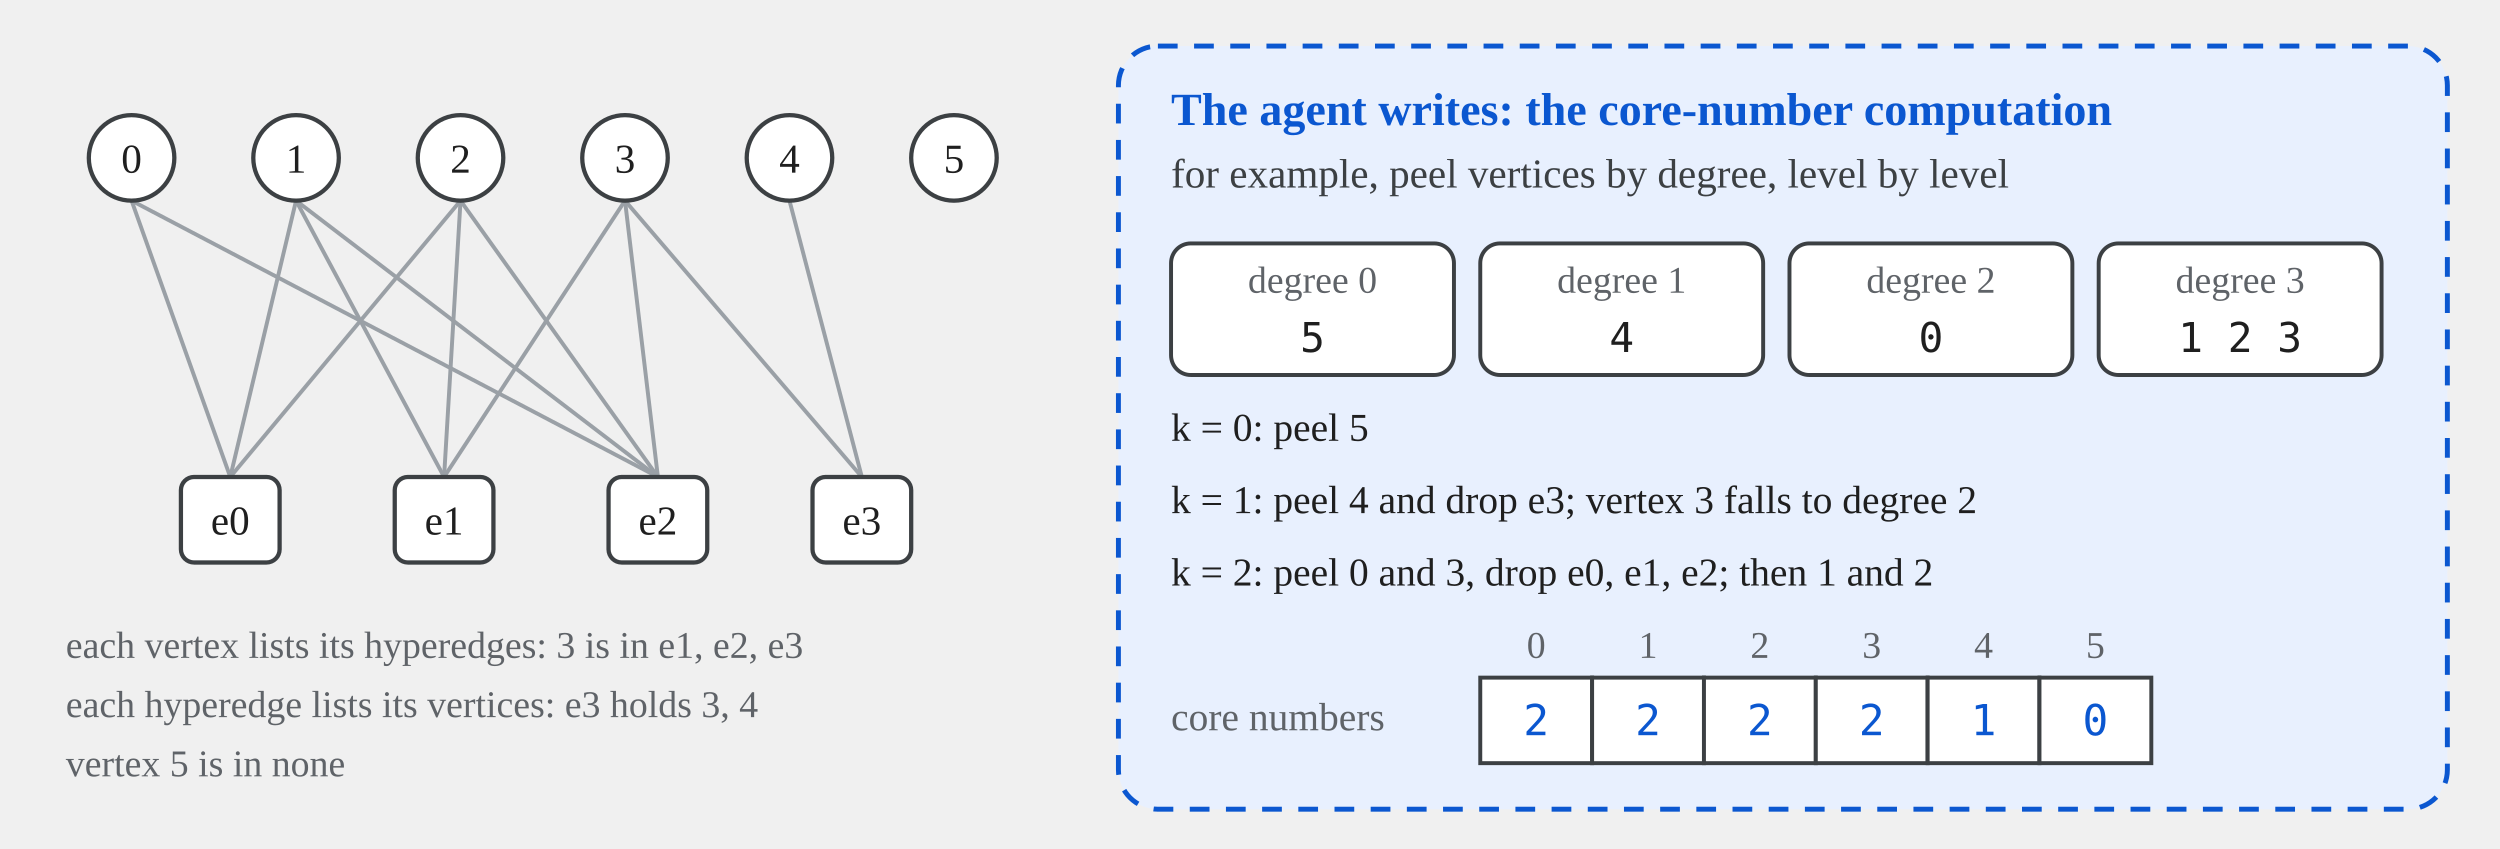
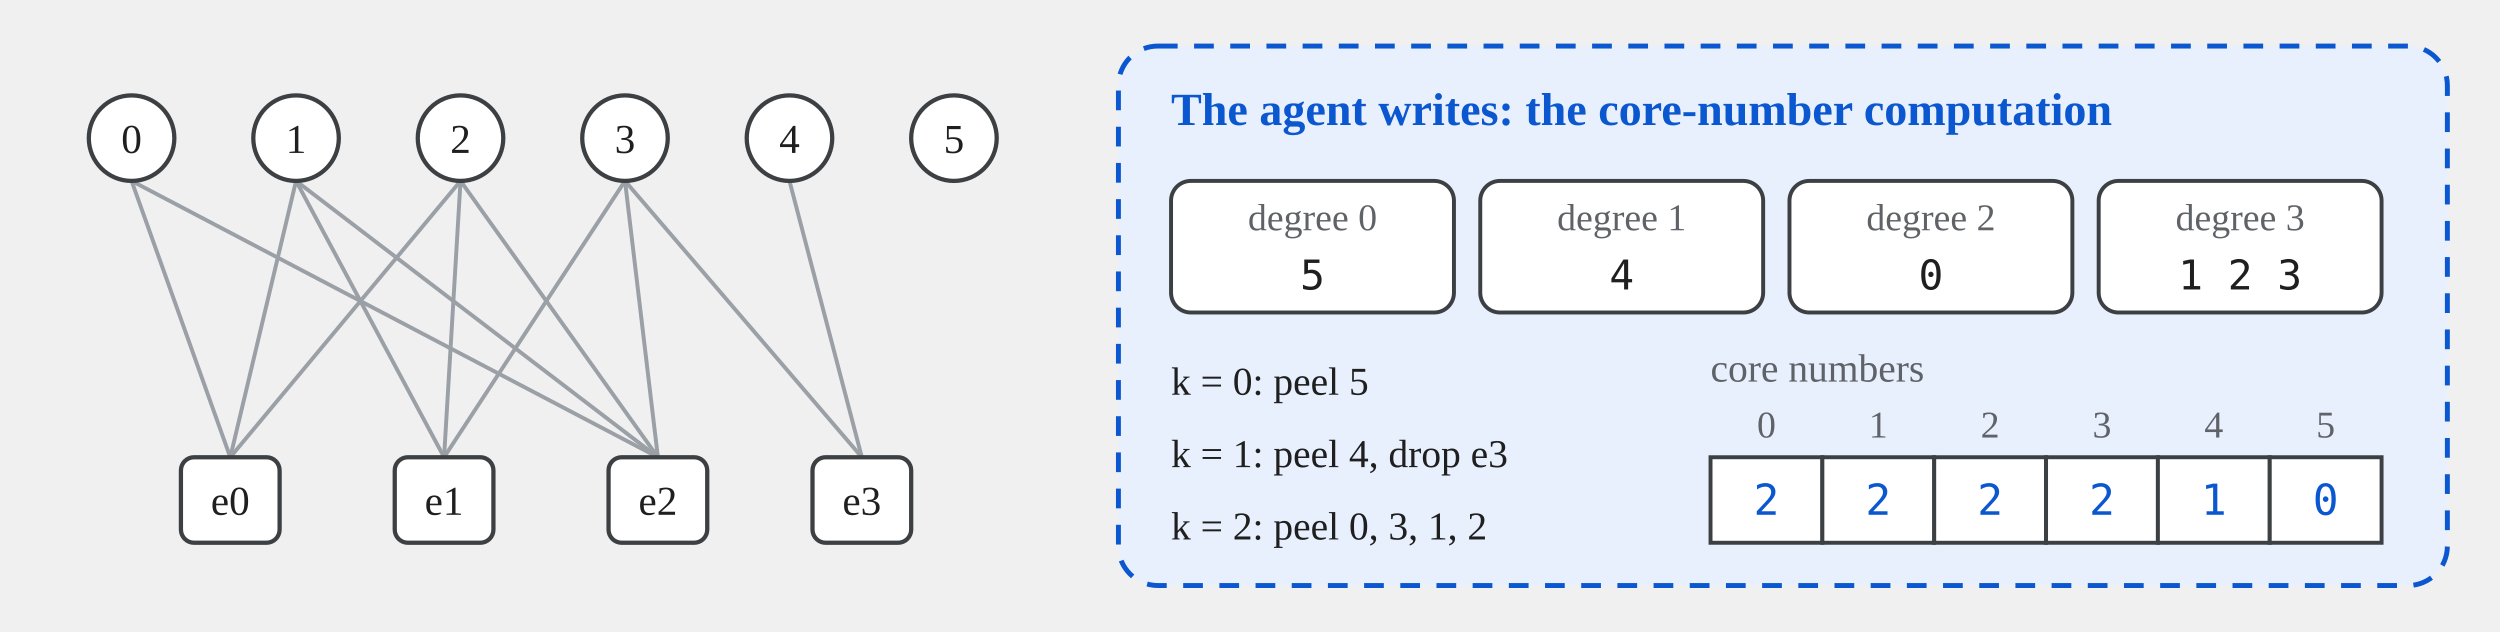
- <svg xmlns="http://www.w3.org/2000/svg" viewBox="0 22 760 258" role="img" aria-label="A hypergraph with vertices 0 to 5 and hyperedges e0 = {0,1,2}, e1 = {1,2,3}, e2 = {0,1,2,3} and e3 = {3,4}, stored both ways round. The core-number computation, the part the agent writes, is shown as peeling: vertices sit in buckets by degree; round k = 0 peels 5, k = 1 peels 4 and drops e3, k = 2 peels the rest. The core numbers are 2, 2, 2, 2, 1, 0.">
-   <g stroke="#9aa0a6" stroke-width="1.2">
-     <line x1="40" y1="83" x2="70" y2="167" />
-     <line x1="90" y1="83" x2="70" y2="167" />
-     <line x1="140" y1="83" x2="70" y2="167" />
-     <line x1="90" y1="83" x2="135" y2="167" />
-     <line x1="140" y1="83" x2="135" y2="167" />
-     <line x1="190" y1="83" x2="135" y2="167" />
-     <line x1="40" y1="83" x2="200" y2="167" />
-     <line x1="90" y1="83" x2="200" y2="167" />
-     <line x1="140" y1="83" x2="200" y2="167" />
-     <line x1="190" y1="83" x2="200" y2="167" />
-     <line x1="190" y1="83" x2="262" y2="167" />
-     <line x1="240" y1="83" x2="262" y2="167" />
+ <svg xmlns="http://www.w3.org/2000/svg" viewBox="0 22 760 192" role="img" aria-label="A hypergraph with vertices 0 to 5 and hyperedges e0 = {0,1,2}, e1 = {1,2,3}, e2 = {0,1,2,3} and e3 = {3,4}, stored both ways round. The core-number computation, the part the agent writes, is shown as peeling: vertices sit in buckets by degree; round k = 0 peels 5, k = 1 peels 4 and drops e3, k = 2 peels the rest. The core numbers are 2, 2, 2, 2, 1, 0.">
+   <g transform="translate(0 -6)">
+     <g stroke="#9aa0a6" stroke-width="1.2">
+       <line x1="40" y1="83" x2="70" y2="167" />
+       <line x1="90" y1="83" x2="70" y2="167" />
+       <line x1="140" y1="83" x2="70" y2="167" />
+       <line x1="90" y1="83" x2="135" y2="167" />
+       <line x1="140" y1="83" x2="135" y2="167" />
+       <line x1="190" y1="83" x2="135" y2="167" />
+       <line x1="40" y1="83" x2="200" y2="167" />
+       <line x1="90" y1="83" x2="200" y2="167" />
+       <line x1="140" y1="83" x2="200" y2="167" />
+       <line x1="190" y1="83" x2="200" y2="167" />
+       <line x1="190" y1="83" x2="262" y2="167" />
+       <line x1="240" y1="83" x2="262" y2="167" />
+     </g>
+     <g fill="#fff" stroke="#3c4043" stroke-width="1.3">
+       <circle cx="40" cy="70" r="13" />
+       <circle cx="90" cy="70" r="13" />
+       <circle cx="140" cy="70" r="13" />
+       <circle cx="190" cy="70" r="13" />
+       <circle cx="240" cy="70" r="13" />
+       <circle cx="290" cy="70" r="13" />
+       <rect x="55" y="167" width="30" height="26" rx="4" />
+       <rect x="120" y="167" width="30" height="26" rx="4" />
+       <rect x="185" y="167" width="30" height="26" rx="4" />
+       <rect x="247" y="167" width="30" height="26" rx="4" />
+     </g>
+     <g font-size="12.5" text-anchor="middle" fill="#1f1f1f">
+       <text x="40" y="74.5">0</text>
+       <text x="90" y="74.5">1</text>
+       <text x="140" y="74.5">2</text>
+       <text x="190" y="74.5">3</text>
+       <text x="240" y="74.5">4</text>
+       <text x="290" y="74.5">5</text>
+       <text x="70" y="184.5">e0</text>
+       <text x="135" y="184.5">e1</text>
+       <text x="200" y="184.5">e2</text>
+       <text x="262" y="184.5">e3</text>
+     </g>
  </g>
-   <g fill="#fff" stroke="#3c4043" stroke-width="1.3">
-     <circle cx="40" cy="70" r="13" />
-     <circle cx="90" cy="70" r="13" />
-     <circle cx="140" cy="70" r="13" />
-     <circle cx="190" cy="70" r="13" />
-     <circle cx="240" cy="70" r="13" />
-     <circle cx="290" cy="70" r="13" />
-     <rect x="55" y="167" width="30" height="26" rx="4" />
-     <rect x="120" y="167" width="30" height="26" rx="4" />
-     <rect x="185" y="167" width="30" height="26" rx="4" />
-     <rect x="247" y="167" width="30" height="26" rx="4" />
-   </g>
-   <g font-size="12.5" text-anchor="middle" fill="#1f1f1f">
-     <text x="40" y="74.5">0</text>
-     <text x="90" y="74.5">1</text>
-     <text x="140" y="74.5">2</text>
-     <text x="190" y="74.5">3</text>
-     <text x="240" y="74.5">4</text>
-     <text x="290" y="74.5">5</text>
-     <text x="70" y="184.5">e0</text>
-     <text x="135" y="184.5">e1</text>
-     <text x="200" y="184.5">e2</text>
-     <text x="262" y="184.5">e3</text>
-   </g>
-   <text x="20" y="222" font-size="11.5" fill="#5f6368">each vertex lists its hyperedges: 3 is in e1, e2, e3</text>
-   <text x="20" y="240" font-size="11.5" fill="#5f6368">each hyperedge lists its vertices: e3 holds 3, 4</text>
-   <text x="20" y="258" font-size="11.5" fill="#5f6368">vertex 5 is in none</text>
-   <rect x="340" y="36" width="404" height="232" rx="12" fill="#e8f0fe" stroke="#0b57d0" stroke-width="1.5" stroke-dasharray="6 5" />
+   <rect x="340" y="36" width="404" height="164" rx="12" fill="#e8f0fe" stroke="#0b57d0" stroke-width="1.5" stroke-dasharray="6 5" />
  <text x="356" y="60" font-size="14" font-weight="600" fill="#0b57d0">The agent writes: the core-number computation</text>
-   <text x="356" y="79" font-size="12.5" fill="#3c4043">for example, peel vertices by degree, level by level</text>
  <g fill="#fff" stroke="#3c4043" stroke-width="1.2">
-     <rect x="356" y="96" width="86" height="40" rx="6" />
-     <rect x="450" y="96" width="86" height="40" rx="6" />
-     <rect x="544" y="96" width="86" height="40" rx="6" />
-     <rect x="638" y="96" width="86" height="40" rx="6" />
+     <rect x="356" y="77" width="86" height="40" rx="6" />
+     <rect x="450" y="77" width="86" height="40" rx="6" />
+     <rect x="544" y="77" width="86" height="40" rx="6" />
+     <rect x="638" y="77" width="86" height="40" rx="6" />
  </g>
  <g font-size="11.5" text-anchor="middle" fill="#5f6368">
-     <text x="399" y="111">degree 0</text>
-     <text x="493" y="111">degree 1</text>
-     <text x="587" y="111">degree 2</text>
-     <text x="681" y="111">degree 3</text>
+     <text x="399" y="92">degree 0</text>
+     <text x="493" y="92">degree 1</text>
+     <text x="587" y="92">degree 2</text>
+     <text x="681" y="92">degree 3</text>
  </g>
  <g font-size="12.5" text-anchor="middle" fill="#1f1f1f" font-family="ui-monospace,Menlo,monospace">
-     <text x="399" y="129">5</text>
-     <text x="493" y="129">4</text>
-     <text x="587" y="129">0</text>
-     <text x="681" y="129">1 2 3</text>
+     <text x="399" y="110">5</text>
+     <text x="493" y="110">4</text>
+     <text x="587" y="110">0</text>
+     <text x="681" y="110">1 2 3</text>
  </g>
  <g font-size="12" fill="#1f1f1f">
-     <text x="356" y="156">k = 0: peel 5</text>
-     <text x="356" y="178">k = 1: peel 4 and drop e3; vertex 3 falls to degree 2</text>
-     <text x="356" y="200">k = 2: peel 0 and 3, drop e0, e1, e2; then 1 and 2</text>
+     <text x="356" y="142">k = 0: peel 5</text>
+     <text x="356" y="164">k = 1: peel 4, drop e3</text>
+     <text x="356" y="186">k = 2: peel 0, 3, 1, 2</text>
  </g>
-   <text x="356" y="244" font-size="12" fill="#5f6368">core numbers</text>
+   <text x="520" y="138" font-size="12" fill="#5f6368">core numbers</text>
  <g font-size="11.5" text-anchor="middle" fill="#5f6368">
-     <text x="467" y="222">0</text>
-     <text x="501" y="222">1</text>
-     <text x="535" y="222">2</text>
-     <text x="569" y="222">3</text>
-     <text x="603" y="222">4</text>
-     <text x="637" y="222">5</text>
+     <text x="537" y="155">0</text>
+     <text x="571" y="155">1</text>
+     <text x="605" y="155">2</text>
+     <text x="639" y="155">3</text>
+     <text x="673" y="155">4</text>
+     <text x="707" y="155">5</text>
  </g>
  <g fill="#fff" stroke="#3c4043" stroke-width="1.2">
-     <rect x="450" y="228" width="34" height="26" />
-     <rect x="484" y="228" width="34" height="26" />
-     <rect x="518" y="228" width="34" height="26" />
-     <rect x="552" y="228" width="34" height="26" />
-     <rect x="586" y="228" width="34" height="26" />
-     <rect x="620" y="228" width="34" height="26" />
+     <rect x="520" y="161" width="34" height="26" />
+     <rect x="554" y="161" width="34" height="26" />
+     <rect x="588" y="161" width="34" height="26" />
+     <rect x="622" y="161" width="34" height="26" />
+     <rect x="656" y="161" width="34" height="26" />
+     <rect x="690" y="161" width="34" height="26" />
  </g>
  <g font-size="13" text-anchor="middle" fill="#0b57d0" font-family="ui-monospace,Menlo,monospace">
-     <text x="467" y="245.5">2</text>
-     <text x="501" y="245.5">2</text>
-     <text x="535" y="245.5">2</text>
-     <text x="569" y="245.5">2</text>
-     <text x="603" y="245.5">1</text>
-     <text x="637" y="245.5">0</text>
+     <text x="537" y="178.5">2</text>
+     <text x="571" y="178.5">2</text>
+     <text x="605" y="178.5">2</text>
+     <text x="639" y="178.5">2</text>
+     <text x="673" y="178.5">1</text>
+     <text x="707" y="178.5">0</text>
  </g>
</svg>
